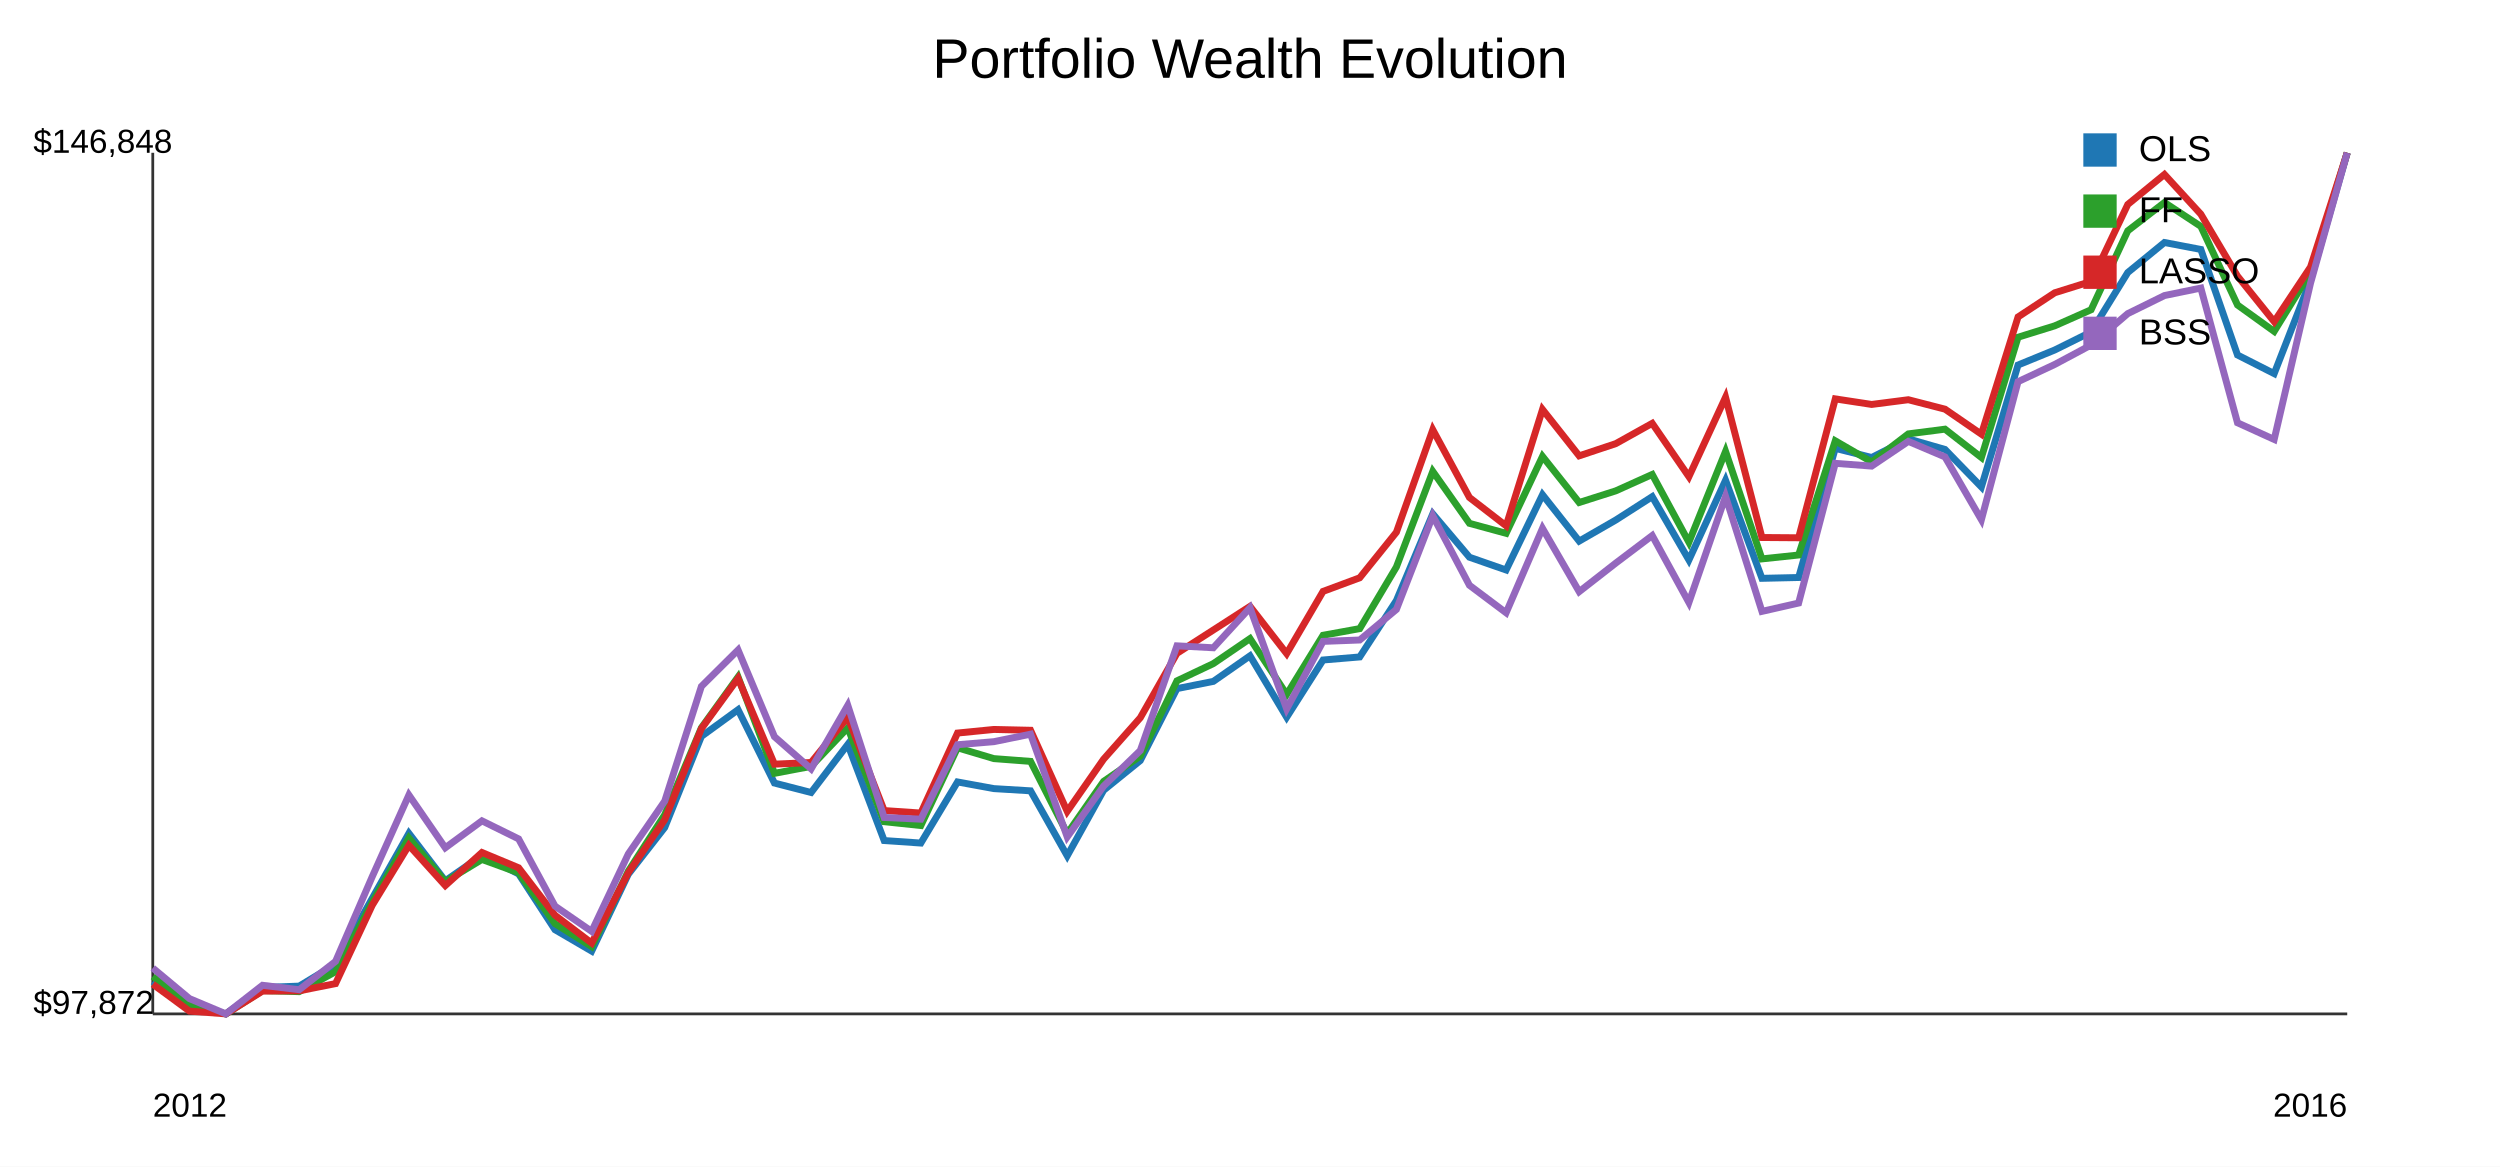
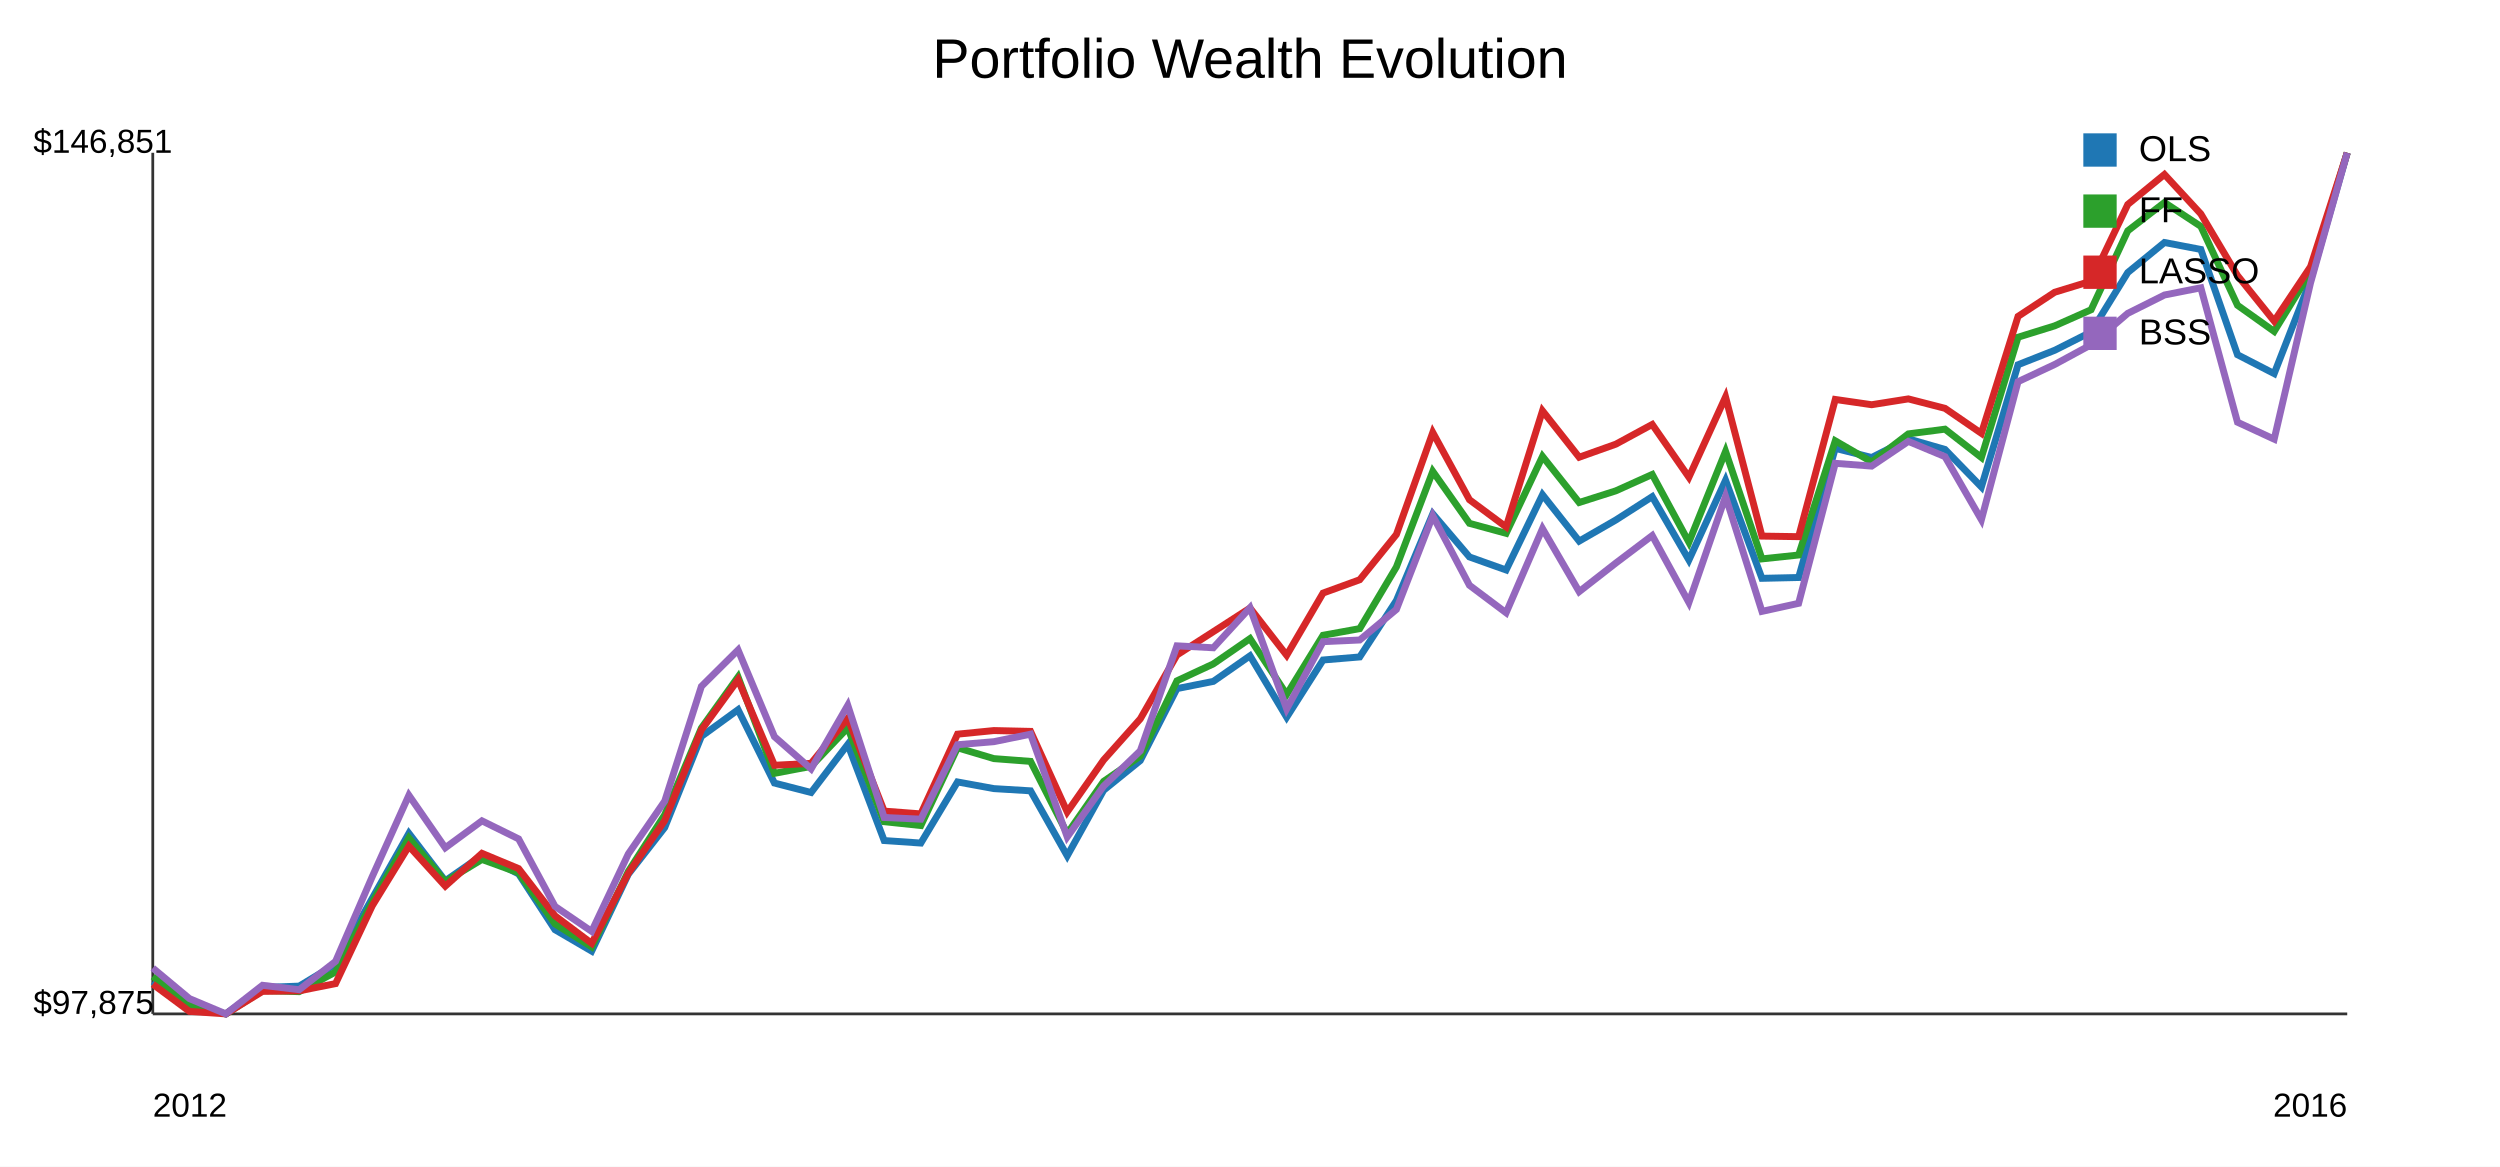
<svg xmlns="http://www.w3.org/2000/svg" width="900" height="420" viewBox="0 0 900 420">
  <rect width="100%" height="100%" fill="white" />
  <text x="450.0" y="28" text-anchor="middle" font-size="20" font-family="Arial">Portfolio Wealth Evolution</text>
  <line x1="55" y1="365" x2="845" y2="365" stroke="#333" />
  <line x1="55" y1="55" x2="55" y2="365" stroke="#333" />
  <text x="55" y="402" font-size="12" font-family="Arial">2012</text>
  <text x="845" y="402" text-anchor="end" font-size="12" font-family="Arial">2016</text>
-   <text x="12" y="55" font-size="12" font-family="Arial">$146,848</text>
-   <text x="12" y="365" font-size="12" font-family="Arial">$97,872</text>
-   <polyline points="55.0,353.3 68.2,362.3 81.3,365.0 94.5,355.5 107.7,355.0 120.8,347.1 134.0,323.4 147.2,300.0 160.3,317.1 173.5,307.9 186.7,314.6 199.8,334.7 213.0,342.4 226.2,314.7 239.3,297.9 252.5,265.1 265.7,255.5 278.8,281.9 292.0,285.3 305.2,268.0 318.3,302.6 331.5,303.5 344.7,281.5 357.8,283.9 371.0,284.7 384.2,308.1 397.3,284.5 410.5,273.8 423.7,247.9 436.8,245.3 450.0,236.1 463.2,258.2 476.3,237.6 489.5,236.5 502.7,216.2 515.8,185.0 529.0,200.6 542.2,205.2 555.3,178.1 568.5,194.8 581.7,187.2 594.8,178.8 608.0,201.6 621.2,172.9 634.3,208.2 647.5,207.9 660.7,161.4 673.8,164.7 687.0,158.0 700.2,161.8 713.3,175.3 726.5,131.4 739.7,126.0 752.8,119.5 766.0,98.1 779.2,87.3 792.3,89.8 805.5,127.8 818.7,134.5 831.8,100.9 845.0,55.0" fill="none" stroke="#1f77b4" stroke-width="2.5" />
-   <polyline points="55.0,351.5 68.2,361.6 81.3,365.0 94.5,356.6 107.7,357.0 120.8,349.8 134.0,324.8 147.2,301.7 160.3,317.4 173.5,309.4 186.7,314.2 199.8,332.5 213.0,340.8 226.2,313.6 239.3,293.3 252.5,262.0 265.7,243.7 278.8,278.4 292.0,275.9 305.2,262.0 318.3,295.8 331.5,297.2 344.7,269.2 357.8,273.1 371.0,274.1 384.2,300.1 397.3,281.3 410.5,272.2 423.7,245.1 436.8,238.9 450.0,229.9 463.2,250.0 476.3,228.7 489.5,226.3 502.7,204.1 515.8,169.7 529.0,188.4 542.2,192.0 555.3,164.3 568.5,180.9 581.7,176.7 594.8,170.8 608.0,195.2 621.2,162.5 634.3,201.2 647.5,199.8 660.7,158.7 673.8,166.3 687.0,156.2 700.2,154.5 713.3,164.7 726.5,121.4 739.7,117.3 752.8,111.5 766.0,83.1 779.2,72.9 792.3,81.5 805.5,109.8 818.7,119.3 831.8,98.0 845.0,55.0" fill="none" stroke="#2ca02c" stroke-width="2.5" />
-   <polyline points="55.0,354.3 68.2,364.0 81.3,365.0 94.5,356.8 107.7,356.7 120.8,354.1 134.0,325.9 147.2,304.3 160.3,318.8 173.5,306.9 186.7,312.4 199.8,329.5 213.0,339.5 226.2,314.2 239.3,295.1 252.5,262.3 265.7,244.2 278.8,275.1 292.0,274.5 305.2,258.2 318.3,291.8 331.5,292.7 344.7,263.9 357.8,262.6 371.0,262.9 384.2,292.1 397.3,273.3 410.5,258.4 423.7,235.2 436.8,226.8 450.0,218.3 463.2,235.3 476.3,212.9 489.5,208.0 502.7,191.6 515.8,154.7 529.0,179.1 542.2,189.3 555.3,147.4 568.5,164.1 581.7,159.7 594.8,152.4 608.0,171.6 621.2,143.0 634.3,193.5 647.5,193.6 660.7,143.6 673.8,145.6 687.0,143.9 700.2,147.3 713.3,156.3 726.5,114.1 739.7,105.4 752.8,101.3 766.0,73.6 779.2,62.8 792.3,77.1 805.5,99.4 818.7,115.8 831.8,96.1 845.0,55.0" fill="none" stroke="#d62728" stroke-width="2.5" />
-   <polyline points="55.0,348.5 68.2,359.5 81.3,365.0 94.5,354.7 107.7,356.3 120.8,346.1 134.0,315.6 147.2,286.2 160.3,305.2 173.5,295.5 186.7,302.0 199.8,326.2 213.0,335.3 226.2,307.4 239.3,288.4 252.5,247.1 265.7,234.0 278.8,265.2 292.0,276.8 305.2,253.9 318.3,294.3 331.5,294.9 344.7,268.1 357.8,267.0 371.0,264.3 384.2,301.3 397.3,283.0 410.5,270.2 423.7,232.5 436.8,233.2 450.0,218.8 463.2,255.2 476.3,230.9 489.5,230.4 502.7,219.4 515.8,185.7 529.0,210.7 542.2,220.6 555.3,190.2 568.5,213.0 581.7,202.7 594.8,192.8 608.0,216.9 621.2,178.7 634.3,220.1 647.5,217.1 660.7,166.8 673.8,167.8 687.0,158.9 700.2,164.5 713.3,187.1 726.5,137.4 739.7,131.2 752.8,124.2 766.0,112.9 779.2,106.4 792.3,103.7 805.5,152.2 818.7,158.2 831.8,101.9 845.0,55.0" fill="none" stroke="#9467bd" stroke-width="2.5" />
+   <text x="12" y="55" font-size="12" font-family="Arial">$146,851</text>
+   <text x="12" y="365" font-size="12" font-family="Arial">$97,875</text>
+   <polyline points="55.0,353.3 68.2,362.3 81.3,365.0 94.5,355.5 107.7,355.0 120.8,347.1 134.0,323.4 147.2,300.0 160.3,317.1 173.5,307.9 186.7,314.6 199.8,334.7 213.0,342.4 226.2,314.7 239.3,297.9 252.5,265.1 265.7,255.5 278.8,281.9 292.0,285.3 305.2,268.0 318.3,302.6 331.5,303.5 344.7,281.5 357.8,283.9 371.0,284.7 384.2,308.1 397.3,284.5 410.5,273.8 423.7,247.9 436.8,245.3 450.0,236.1 463.2,258.2 476.3,237.6 489.5,236.5 502.7,216.2 515.8,185.0 529.0,200.5 542.2,205.2 555.3,178.1 568.5,194.8 581.7,187.2 594.8,178.8 608.0,201.6 621.2,172.9 634.3,208.2 647.5,207.9 660.7,161.4 673.8,164.7 687.0,158.0 700.2,161.8 713.3,175.3 726.5,131.3 739.7,126.1 752.8,119.5 766.0,98.1 779.2,87.3 792.3,89.8 805.5,127.7 818.7,134.5 831.8,100.9 845.0,55.0" fill="none" stroke="#1f77b4" stroke-width="2.5" />
+   <polyline points="55.0,351.5 68.2,361.6 81.3,365.0 94.5,356.6 107.7,357.0 120.8,349.9 134.0,324.8 147.2,301.7 160.3,317.4 173.5,309.4 186.7,314.2 199.8,332.6 213.0,340.9 226.2,313.7 239.3,293.3 252.5,262.1 265.7,243.7 278.8,278.4 292.0,275.9 305.2,262.0 318.3,295.8 331.5,297.2 344.7,269.2 357.8,273.1 371.0,274.1 384.2,300.1 397.3,281.3 410.5,272.2 423.7,245.1 436.8,239.0 450.0,229.9 463.2,250.0 476.3,228.7 489.5,226.3 502.7,204.1 515.8,169.7 529.0,188.4 542.2,192.0 555.3,164.3 568.5,180.9 581.7,176.7 594.8,170.8 608.0,195.2 621.2,162.5 634.3,201.2 647.5,199.8 660.7,158.7 673.8,166.3 687.0,156.2 700.2,154.5 713.3,164.7 726.5,121.4 739.7,117.3 752.8,111.5 766.0,83.1 779.2,72.9 792.3,81.5 805.5,109.9 818.7,119.3 831.8,97.9 845.0,55.0" fill="none" stroke="#2ca02c" stroke-width="2.5" />
+   <polyline points="55.0,354.3 68.2,364.1 81.3,365.0 94.5,356.9 107.7,356.7 120.8,354.1 134.0,326.1 147.2,304.6 160.3,319.0 173.5,307.2 186.7,312.7 199.8,329.7 213.0,339.6 226.2,314.4 239.3,295.4 252.5,262.8 265.7,244.7 278.8,275.5 292.0,274.8 305.2,258.6 318.3,292.0 331.5,293.0 344.7,264.3 357.8,263.0 371.0,263.3 384.2,292.3 397.3,273.6 410.5,258.8 423.7,235.8 436.8,227.4 450.0,218.9 463.2,235.9 476.3,213.5 489.5,208.7 502.7,192.4 515.8,155.7 529.0,179.9 542.2,189.7 555.3,147.9 568.5,164.6 581.7,159.9 594.8,152.8 608.0,171.8 621.2,142.9 634.3,193.0 647.5,193.2 660.7,143.8 673.8,145.7 687.0,143.6 700.2,147.0 713.3,156.0 726.5,113.9 739.7,105.2 752.8,101.2 766.0,73.6 779.2,62.8 792.3,77.0 805.5,99.2 818.7,115.6 831.8,96.0 845.0,55.0" fill="none" stroke="#d62728" stroke-width="2.5" />
+   <polyline points="55.0,348.5 68.2,359.5 81.3,365.0 94.5,354.7 107.7,356.3 120.8,346.1 134.0,315.6 147.2,286.3 160.3,305.2 173.5,295.5 186.7,302.0 199.8,326.3 213.0,335.3 226.2,307.4 239.3,288.4 252.5,247.1 265.7,234.0 278.8,265.2 292.0,276.8 305.2,253.9 318.3,294.3 331.5,294.9 344.7,268.1 357.8,267.0 371.0,264.3 384.2,301.3 397.3,283.0 410.5,270.3 423.7,232.5 436.8,233.2 450.0,218.8 463.2,255.2 476.3,231.0 489.5,230.4 502.7,219.4 515.8,185.7 529.0,210.7 542.2,220.6 555.3,190.3 568.5,213.0 581.7,202.7 594.8,192.8 608.0,216.9 621.2,178.7 634.3,220.1 647.5,217.2 660.7,166.8 673.8,167.8 687.0,158.9 700.2,164.4 713.3,187.1 726.5,137.4 739.7,131.2 752.8,124.1 766.0,112.8 779.2,106.2 792.3,103.6 805.5,152.0 818.7,158.1 831.8,101.8 845.0,55.0" fill="none" stroke="#9467bd" stroke-width="2.5" />
  <rect x="750" y="48" width="12" height="12" fill="#1f77b4" />
  <text x="770" y="58" font-size="13" font-family="Arial">OLS</text>
  <rect x="750" y="70" width="12" height="12" fill="#2ca02c" />
  <text x="770" y="80" font-size="13" font-family="Arial">FF</text>
  <rect x="750" y="92" width="12" height="12" fill="#d62728" />
  <text x="770" y="102" font-size="13" font-family="Arial">LASSO</text>
  <rect x="750" y="114" width="12" height="12" fill="#9467bd" />
  <text x="770" y="124" font-size="13" font-family="Arial">BSS</text>
</svg>
